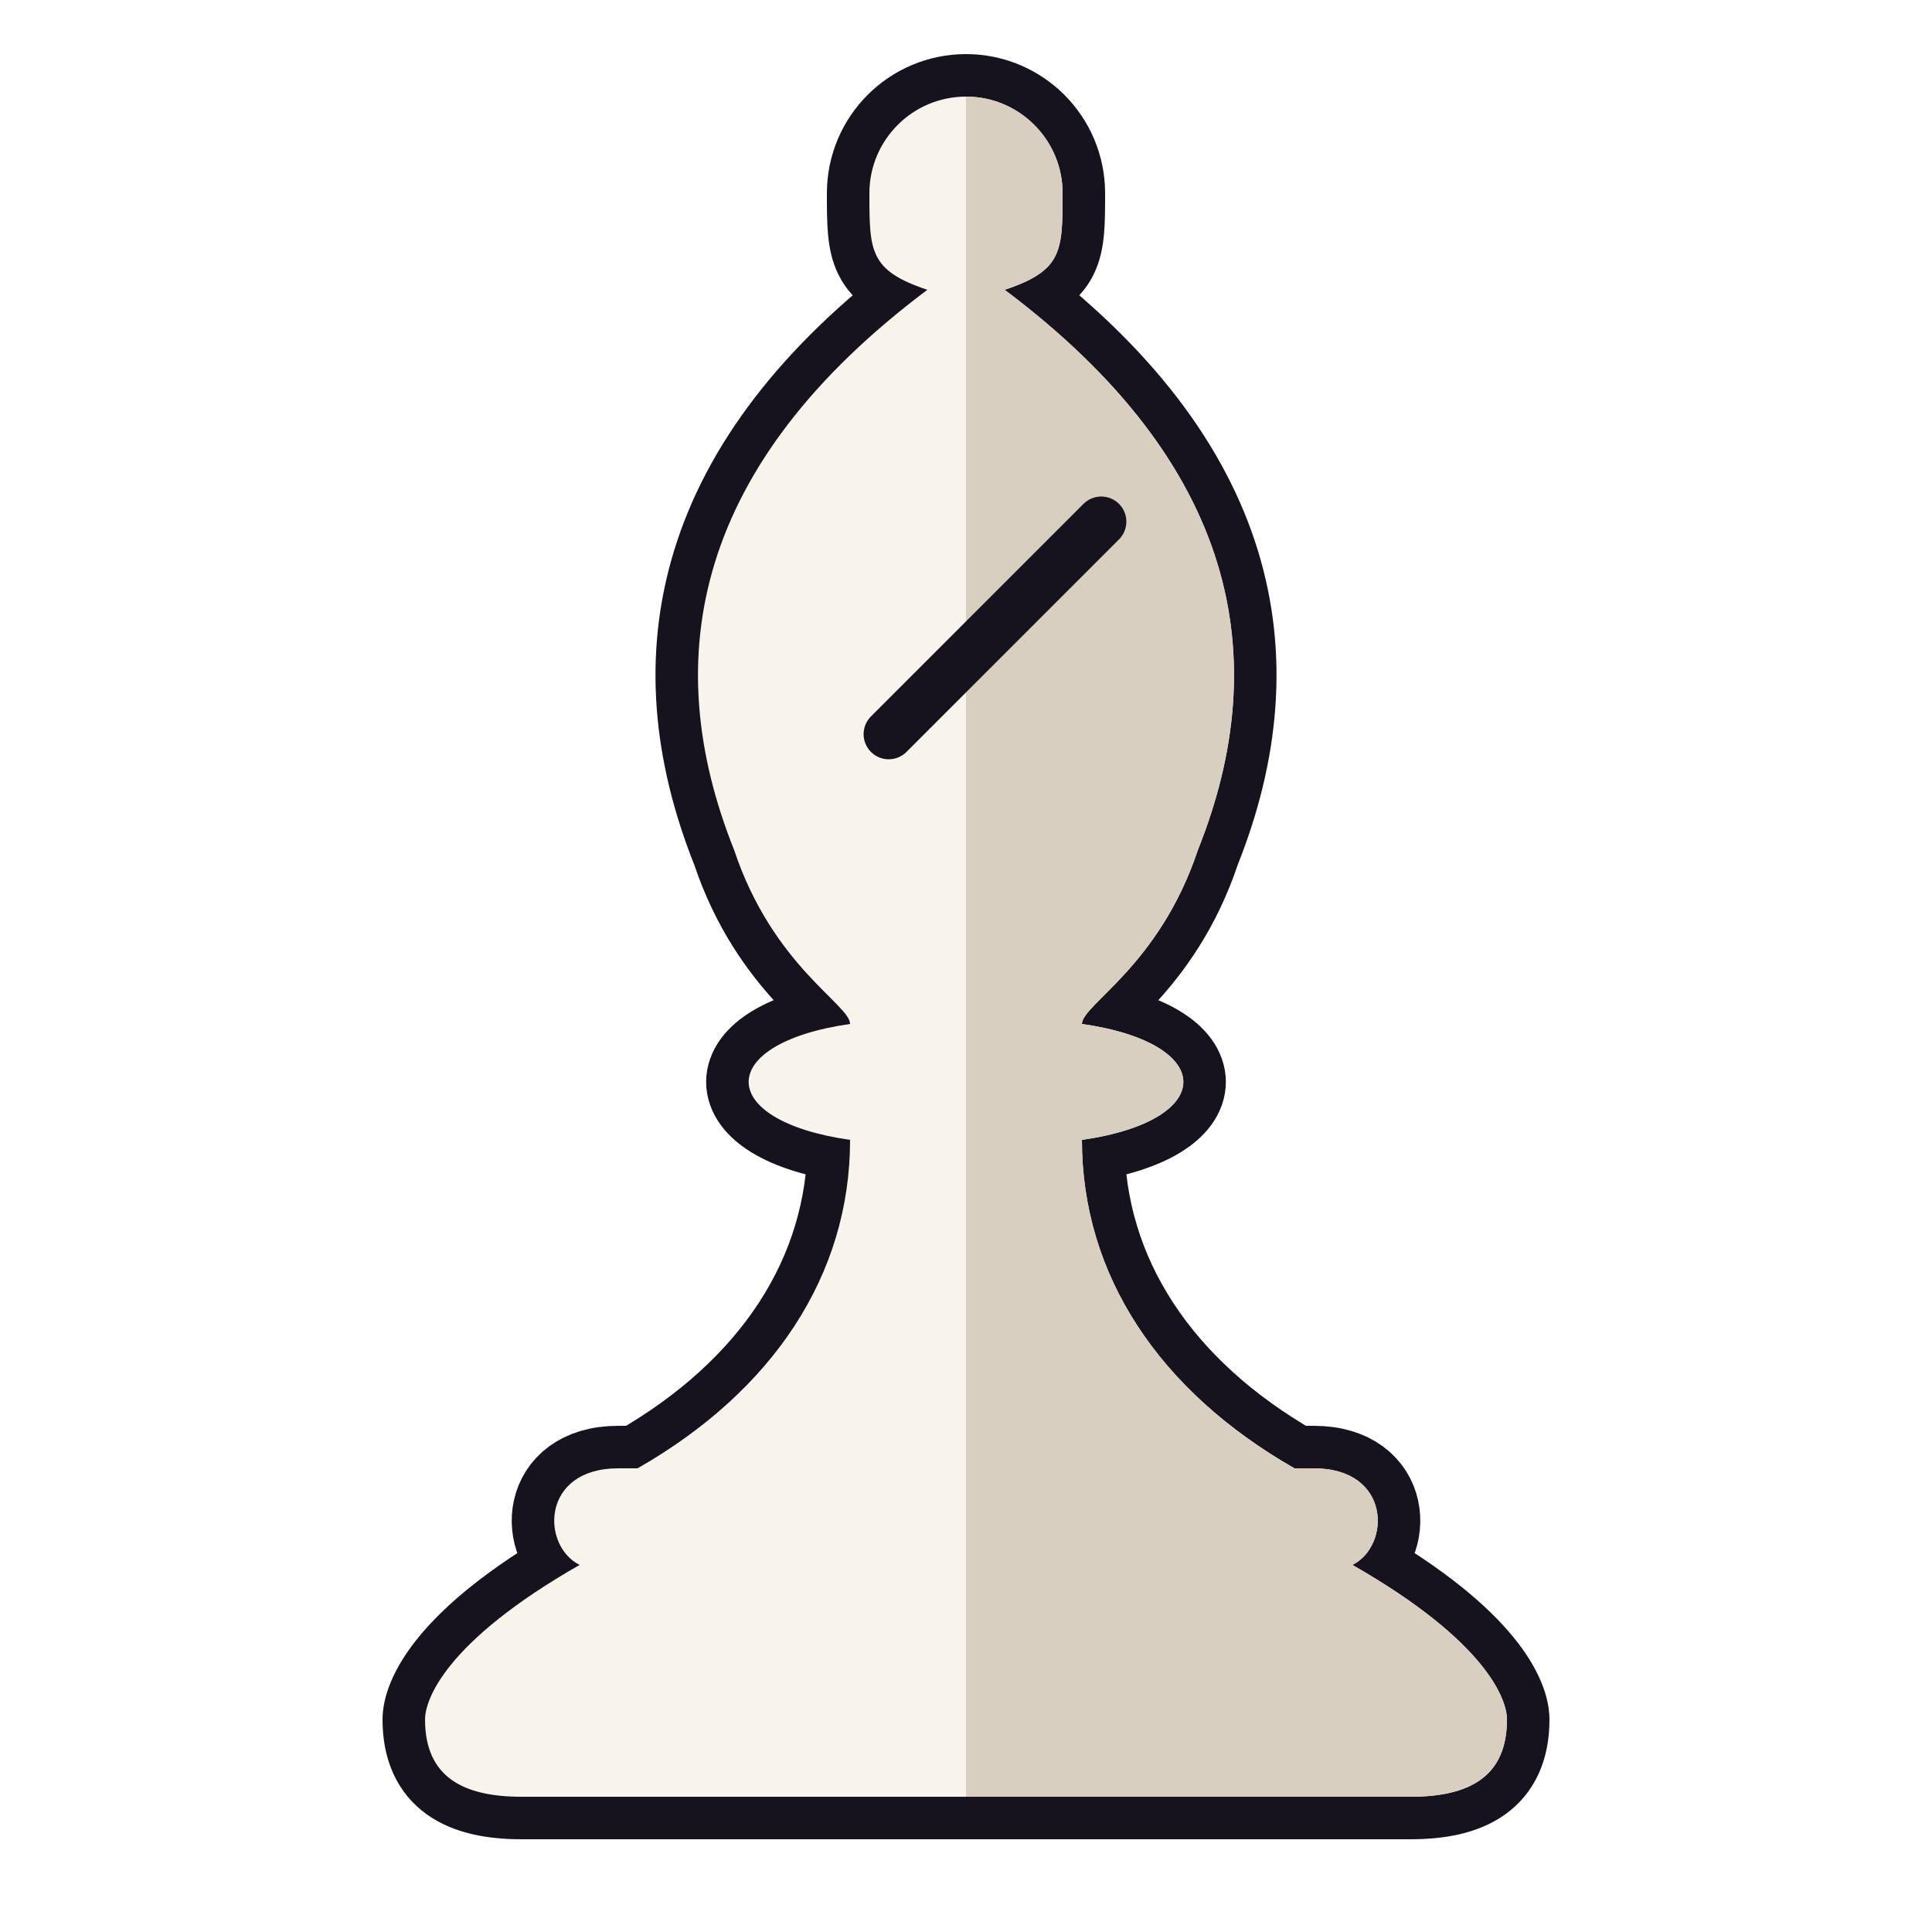
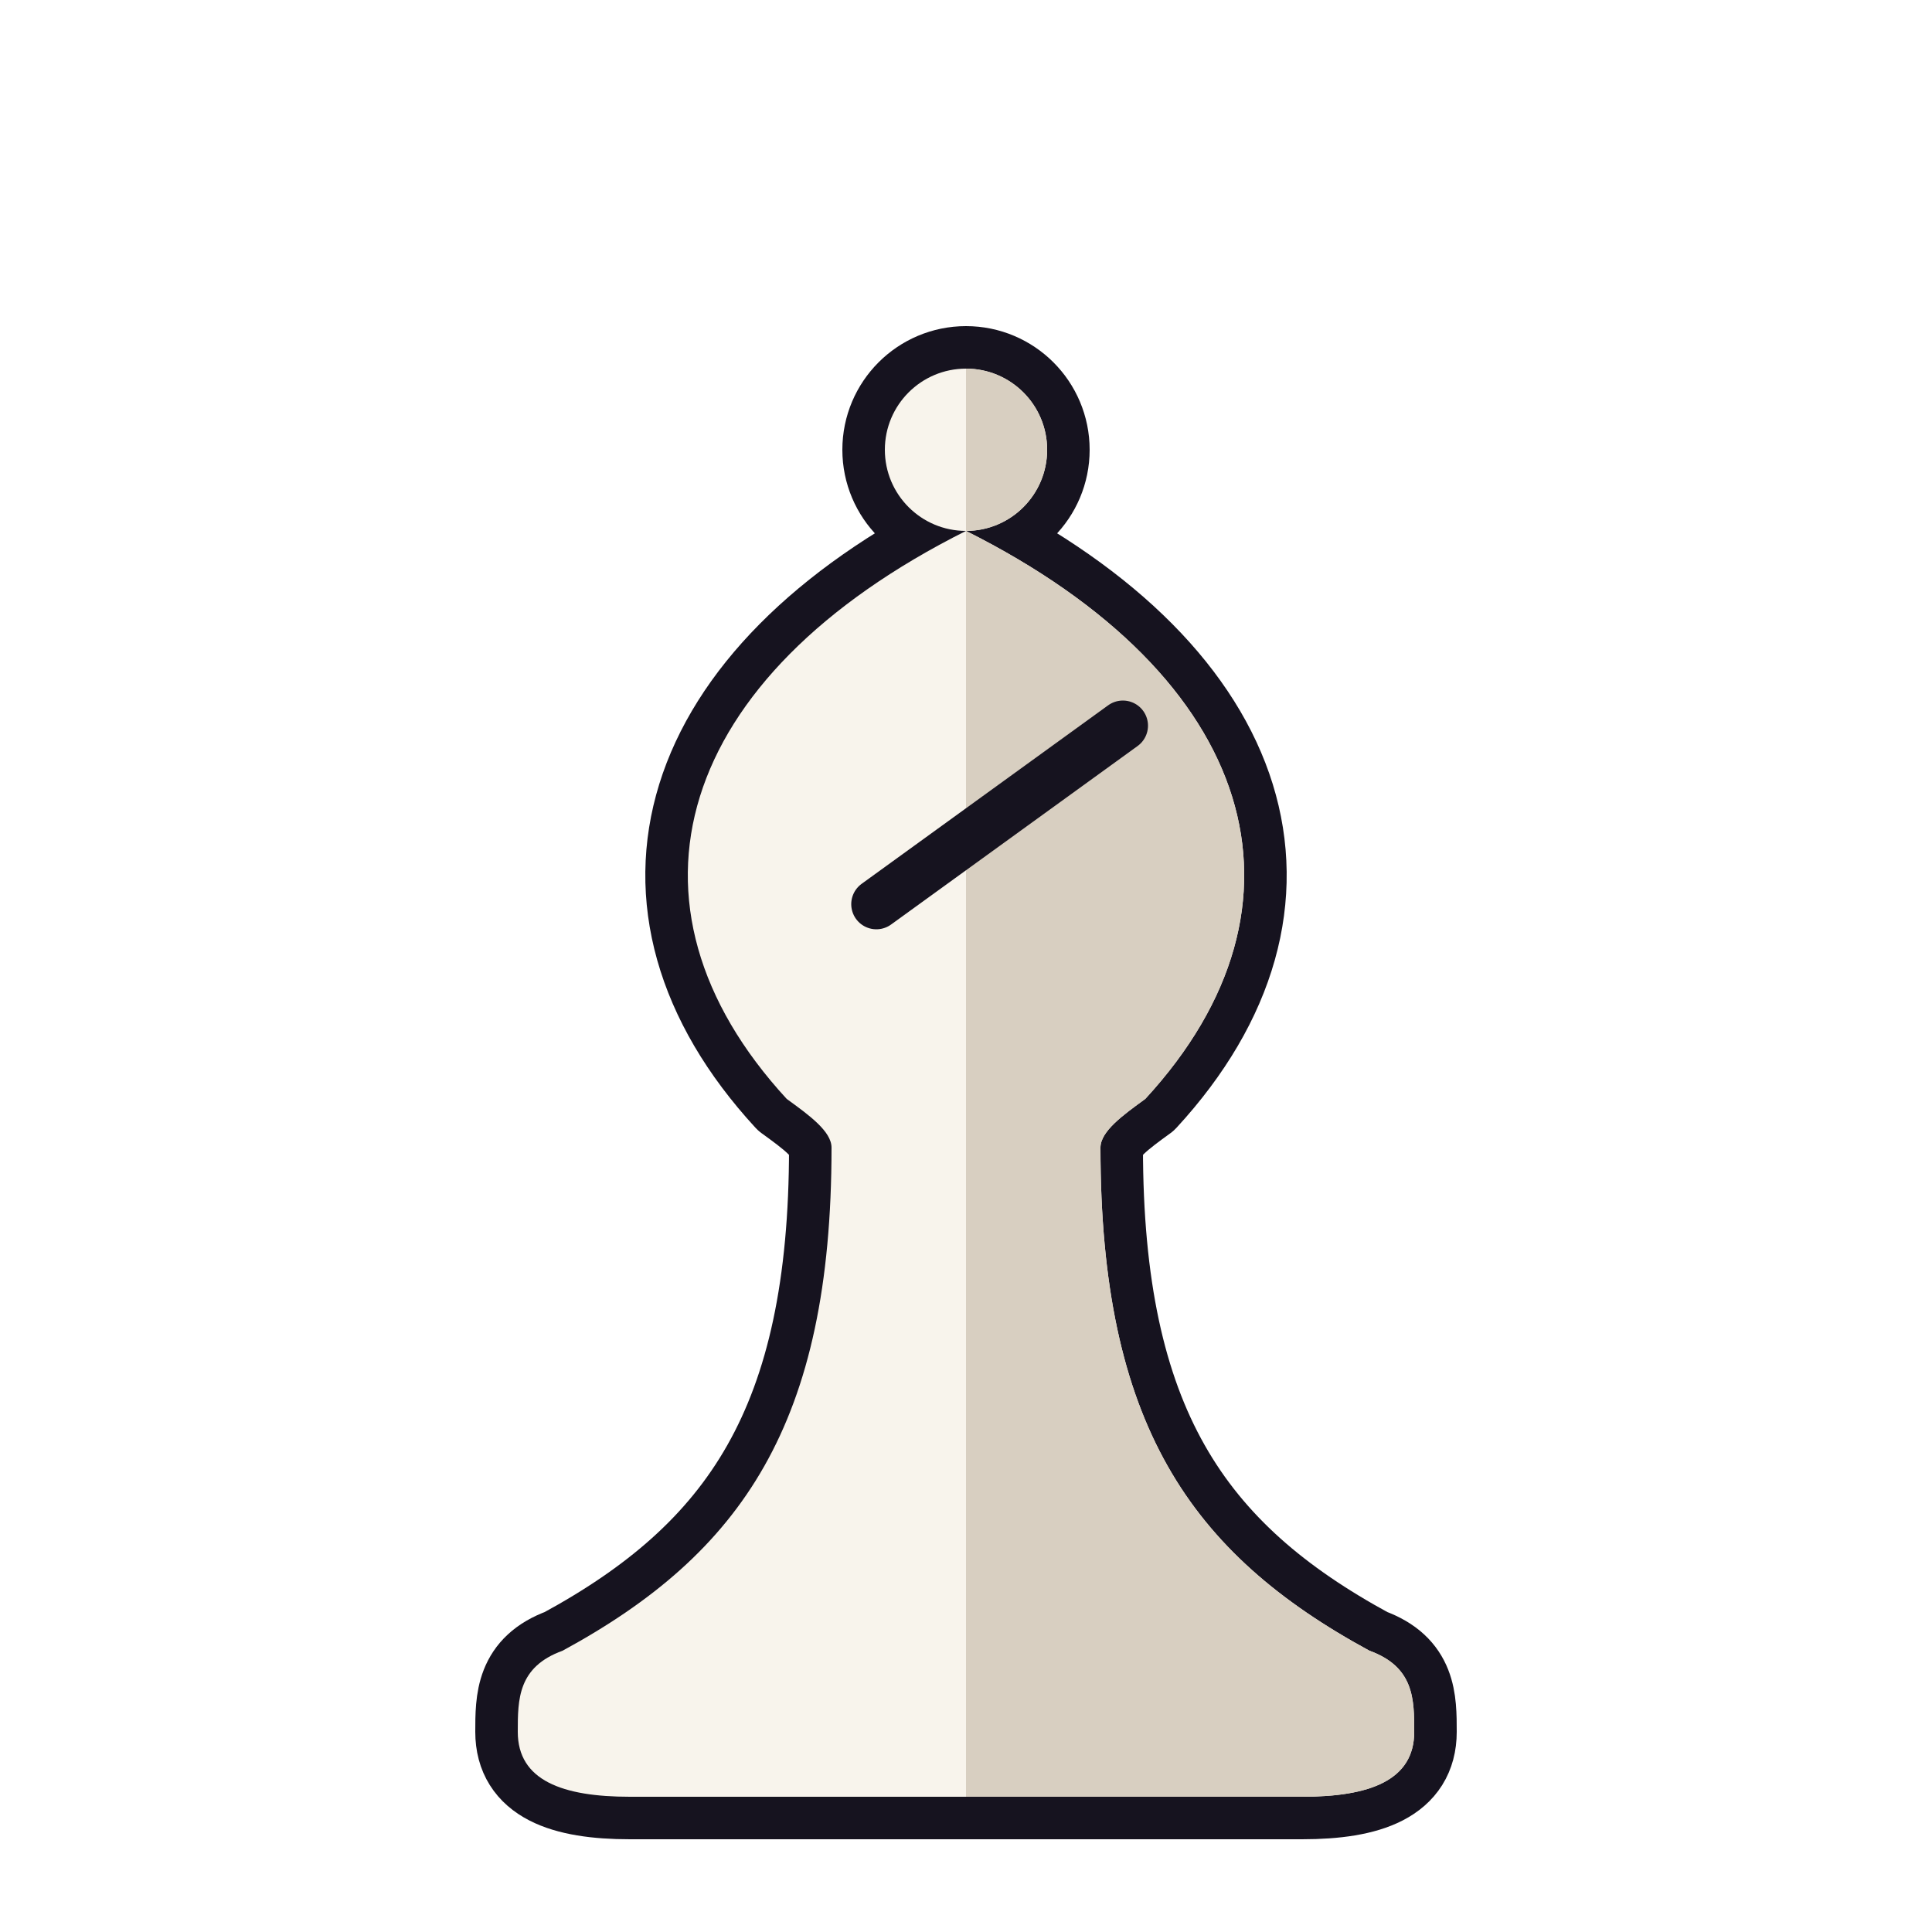
<svg xmlns="http://www.w3.org/2000/svg" viewBox="0 0 100 100">
  <clipPath id="c">
-     <path d="M50 5C52.76 5 55 7.24 55 10C55 13 55 14 52 15C64 24 66 34 62 44C60 50 56 52 56 53C63 54 63 58 56 59C56 66 60 72 67 76L68 76C72 76 72 80 70 81C77 85 78 88 78 89C78 92 76 93 73 93L50 93L27 93C24 93 22 92 22 89C22 88 23 85 30 81C28 80 28 76 32 76L33 76C40 72 44 66 44 59C37 58 37 54 44 53C44 52 40 50 38 44C34 34 36 24 48 15C45 14 45 13 45 10C45 7.24 47.24 5 50 5Z" />
+     <path d="M50 27.48C65.08 35.04 68.56 46.8 59.28 56.88C58.12 57.72 56.96 58.56 56.96 59.4C56.96 73.68 61.6 80.4 70.88 85.44L70.88 85.44C73.2 86.28 73.2 87.96 73.2 89.64C73.2 92.16 70.88 93 67.4 93L50 93L32.6 93C29.12 93 26.8 92.16 26.8 89.64C26.8 87.96 26.8 86.28 29.12 85.44L29.12 85.44C38.4 80.4 43.04 73.68 43.04 59.4C43.04 58.56 41.88 57.72 40.72 56.88C31.44 46.8 34.92 35.04 50 27.48ZM45.8 23.28a4.2 4.2 0 1 1 8.4 0a4.2 4.2 0 1 1 -8.4 0Z" />
  </clipPath>
-   <path d="M50 5C52.76 5 55 7.24 55 10C55 13 55 14 52 15C64 24 66 34 62 44C60 50 56 52 56 53C63 54 63 58 56 59C56 66 60 72 67 76L68 76C72 76 72 80 70 81C77 85 78 88 78 89C78 92 76 93 73 93L50 93L27 93C24 93 22 92 22 89C22 88 23 85 30 81C28 80 28 76 32 76L33 76C40 72 44 66 44 59C37 58 37 54 44 53C44 52 40 50 38 44C34 34 36 24 48 15C45 14 45 13 45 10C45 7.24 47.24 5 50 5Z" stroke="#16131f" stroke-width="4.4" stroke-linejoin="round" />
-   <path d="M50 5C52.76 5 55 7.24 55 10C55 13 55 14 52 15C64 24 66 34 62 44C60 50 56 52 56 53C63 54 63 58 56 59C56 66 60 72 67 76L68 76C72 76 72 80 70 81C77 85 78 88 78 89C78 92 76 93 73 93L50 93L27 93C24 93 22 92 22 89C22 88 23 85 30 81C28 80 28 76 32 76L33 76C40 72 44 66 44 59C37 58 37 54 44 53C44 52 40 50 38 44C34 34 36 24 48 15C45 14 45 13 45 10C45 7.24 47.24 5 50 5Z" fill="#f8f4ec" />
+   <path d="M50 27.48C65.08 35.04 68.56 46.8 59.28 56.88C58.12 57.72 56.96 58.56 56.96 59.4C56.96 73.68 61.6 80.4 70.88 85.44L70.88 85.44C73.2 86.28 73.2 87.96 73.2 89.64C73.2 92.16 70.88 93 67.4 93L50 93L32.6 93C29.12 93 26.8 92.16 26.8 89.64C26.8 87.96 26.8 86.28 29.12 85.44L29.12 85.44C38.4 80.4 43.04 73.68 43.04 59.4C43.04 58.56 41.88 57.72 40.72 56.88C31.44 46.8 34.92 35.04 50 27.48ZM45.8 23.28a4.2 4.2 0 1 1 8.4 0a4.2 4.2 0 1 1 -8.4 0Z" stroke="#16131f" stroke-width="4.4" stroke-linejoin="round" />
+   <path d="M50 27.48C65.08 35.04 68.56 46.8 59.28 56.88C58.12 57.72 56.96 58.56 56.96 59.4C56.96 73.68 61.6 80.4 70.88 85.44L70.88 85.44C73.2 86.28 73.2 87.96 73.2 89.64C73.2 92.16 70.88 93 67.4 93L50 93L32.6 93C29.12 93 26.8 92.16 26.8 89.64C26.8 87.96 26.8 86.28 29.12 85.44L29.12 85.44C38.4 80.4 43.04 73.68 43.04 59.4C43.04 58.56 41.88 57.72 40.72 56.88C31.44 46.8 34.92 35.04 50 27.48ZM45.8 23.28a4.2 4.2 0 1 1 8.4 0a4.2 4.2 0 1 1 -8.4 0Z" fill="#f8f4ec" />
  <rect x="50" width="50" height="100" fill="#d8cfc1" clip-path="url(#c)" />
-   <path d="M57 27L46 38" stroke="#16131f" stroke-width="2.6" stroke-linecap="round" />
+   <path d="M58.12 37.56L45.36 46.8" stroke="#16131f" stroke-width="2.6" stroke-linecap="round" />
</svg>
